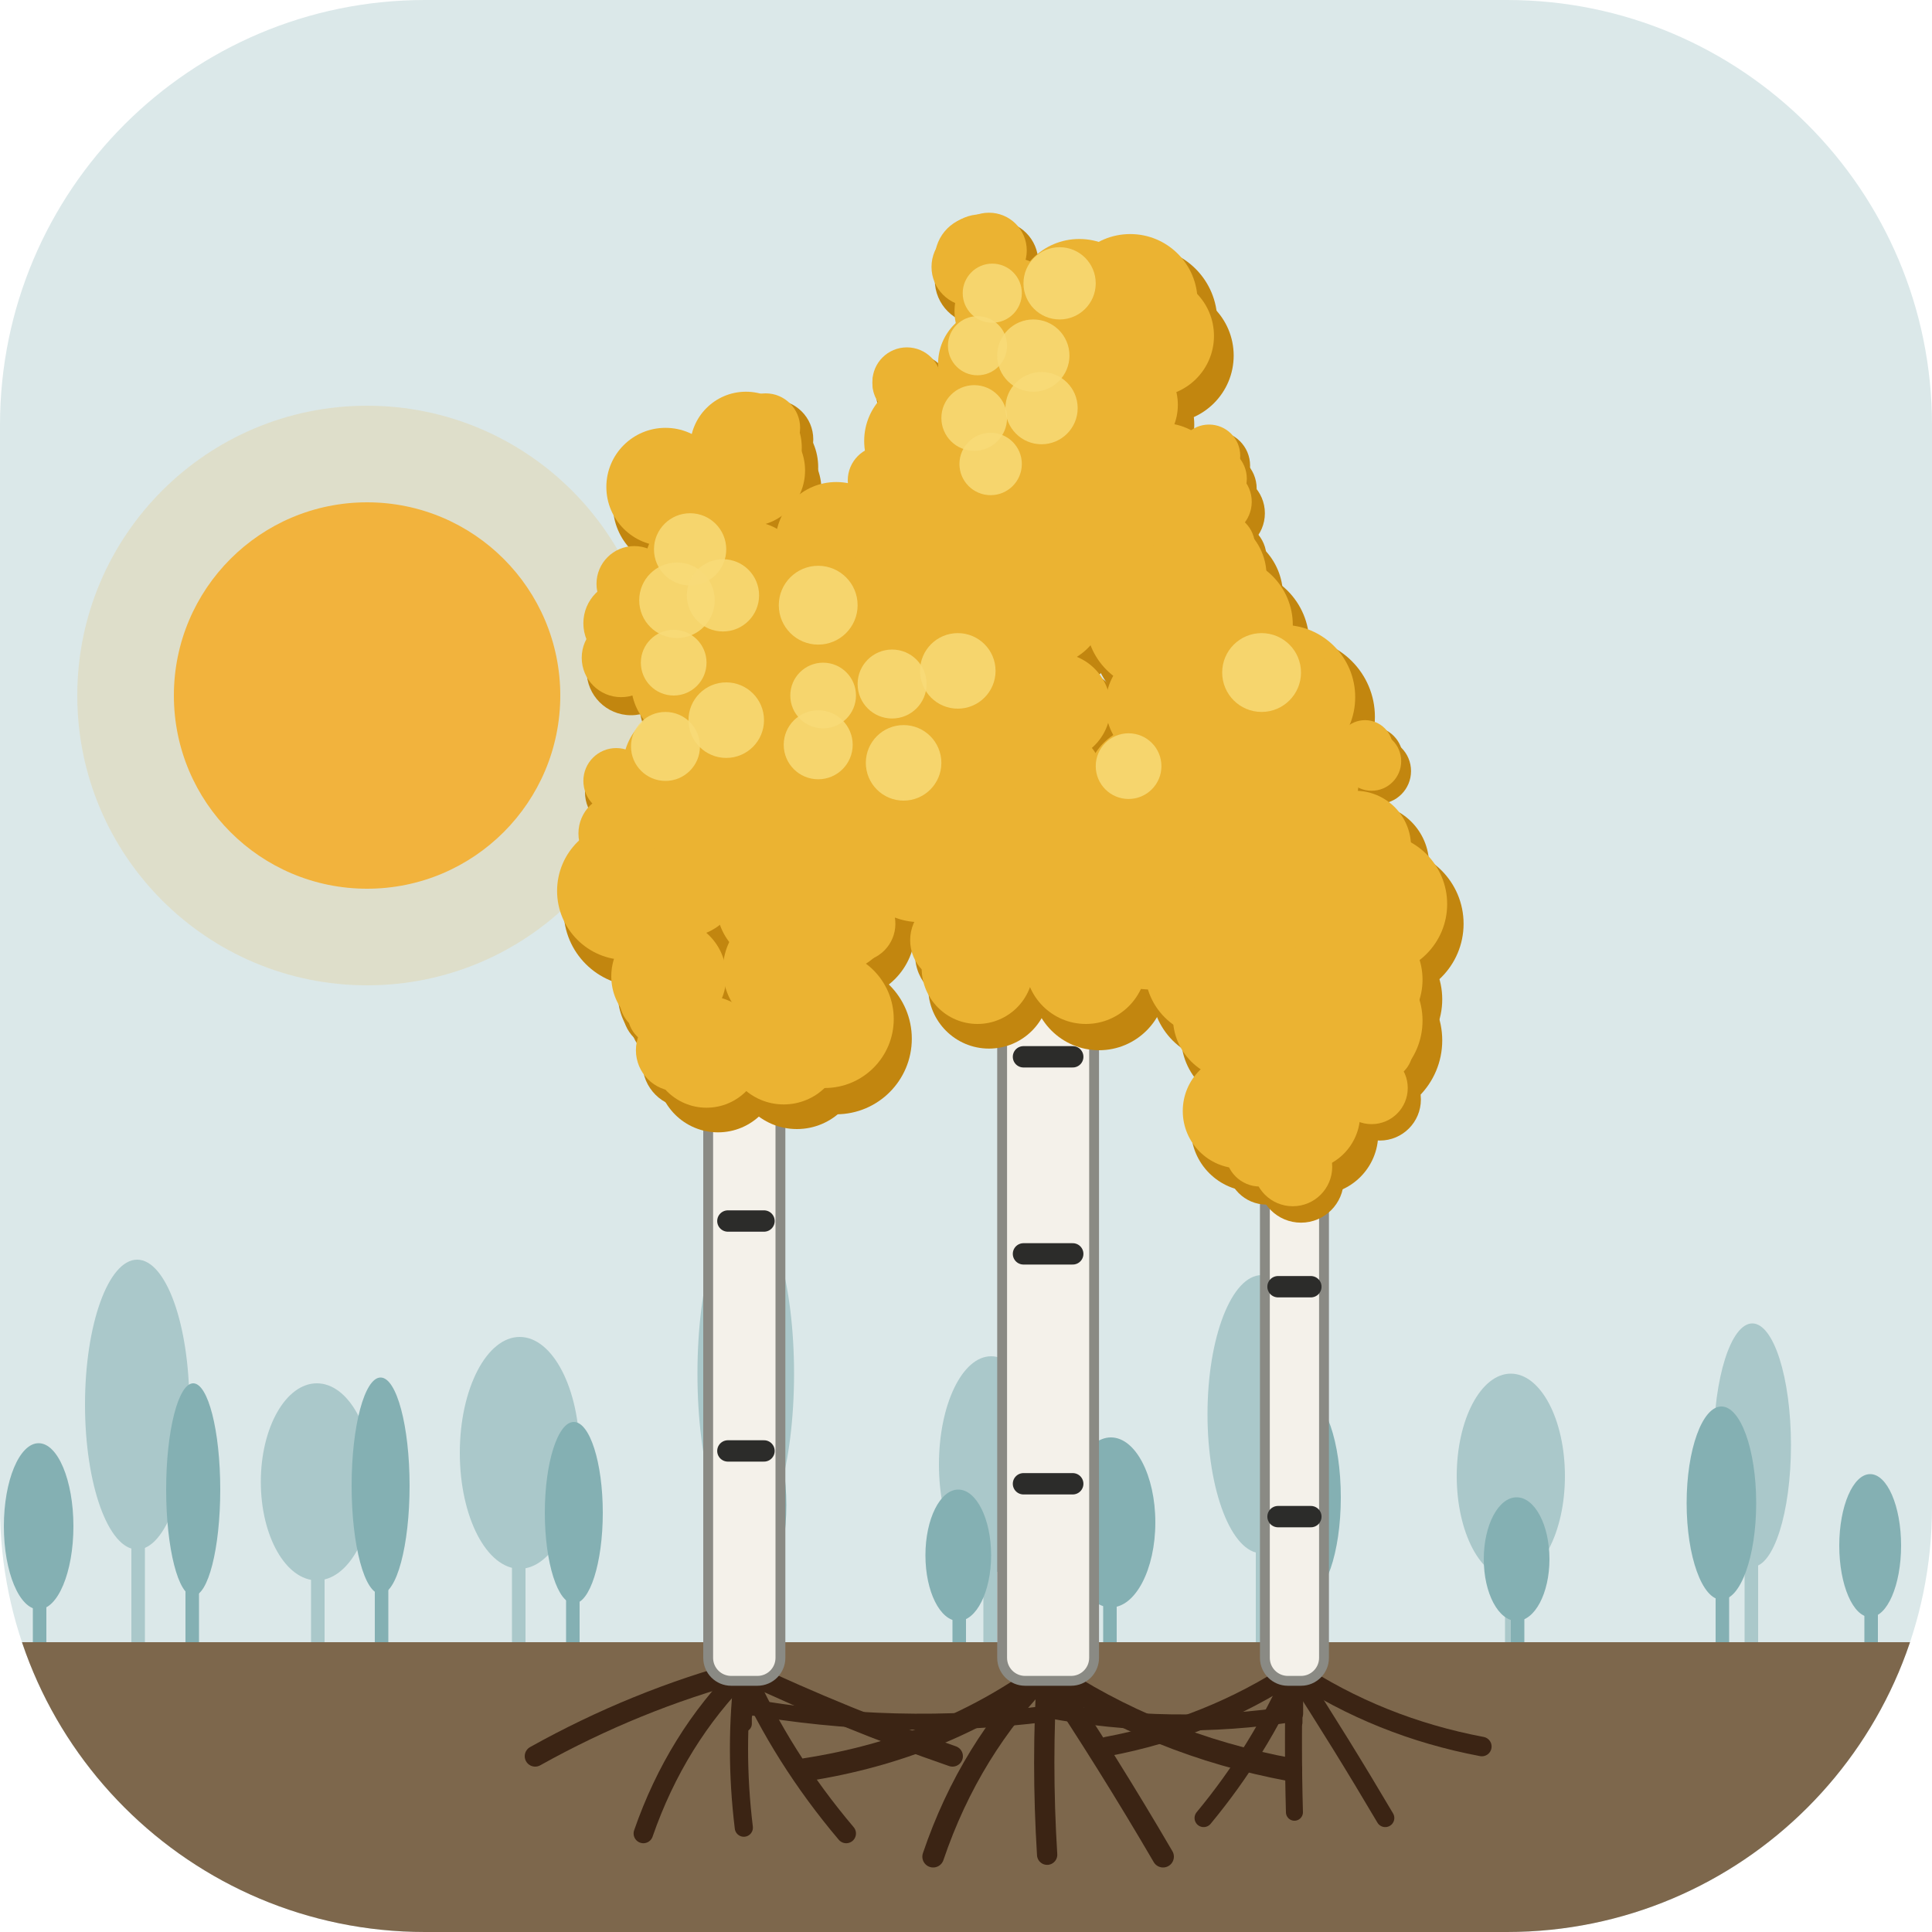
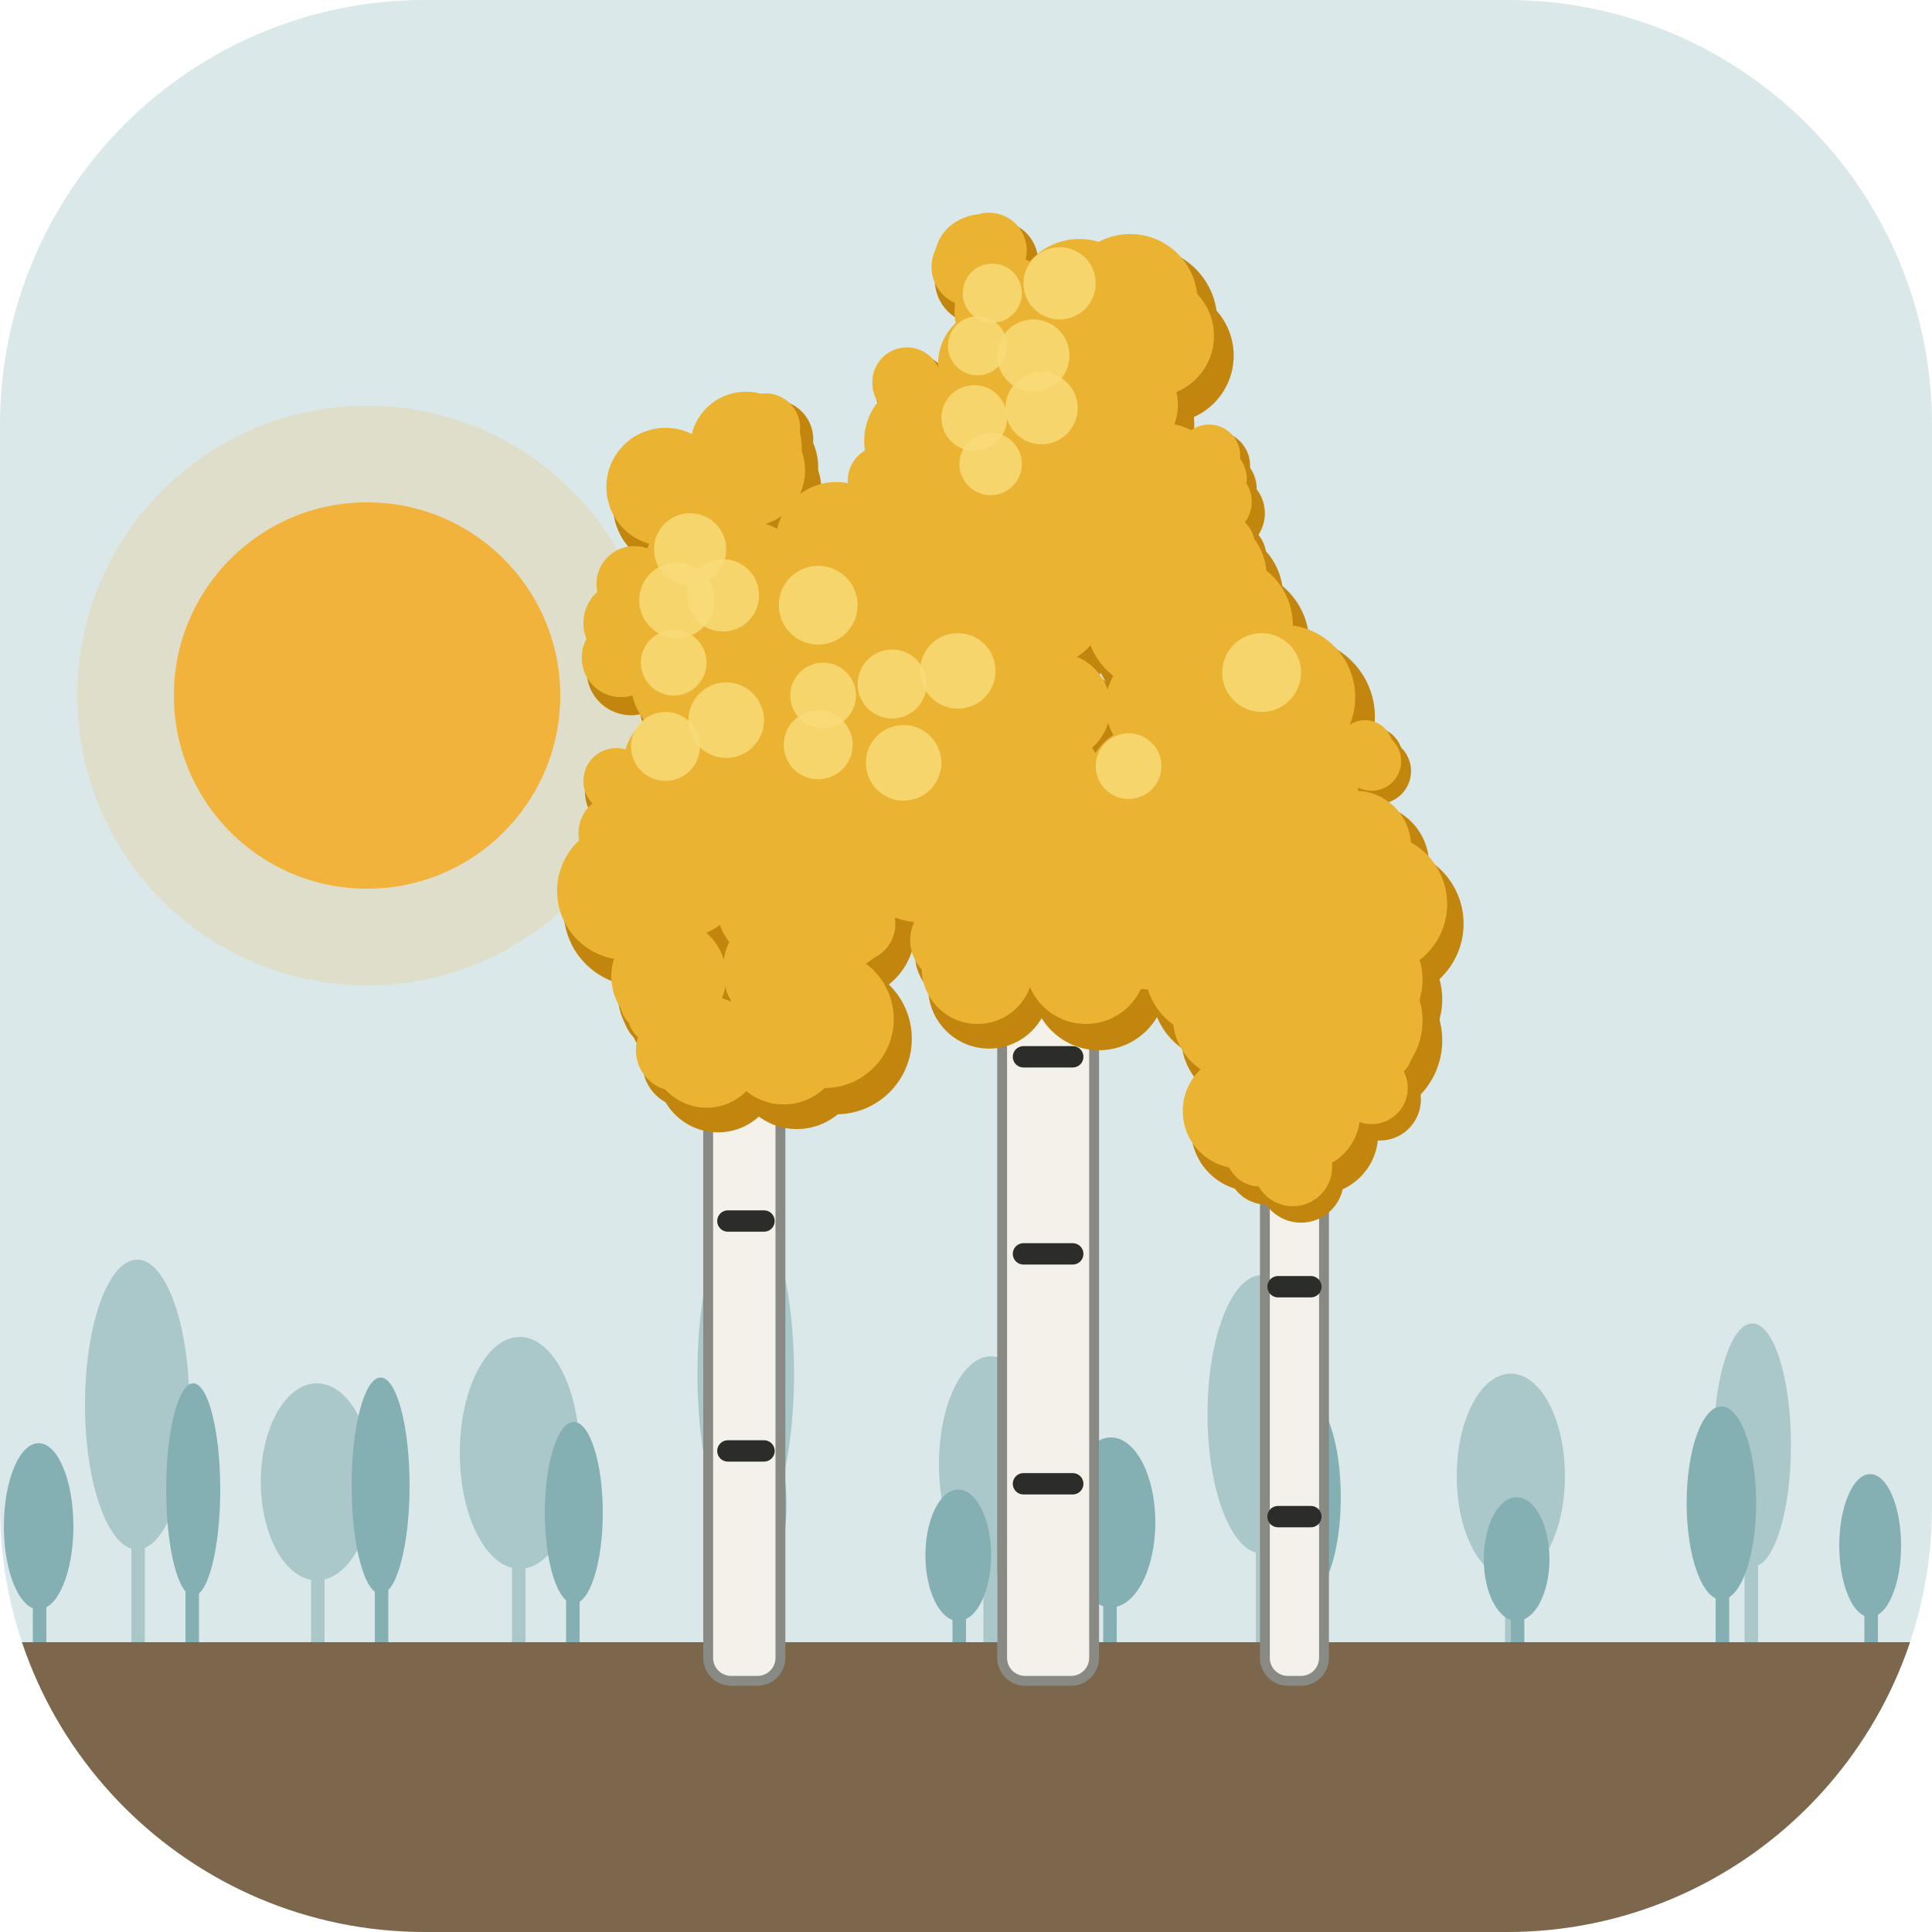
<svg xmlns="http://www.w3.org/2000/svg" width="32" height="32" viewBox="0 0 100 100" aria-hidden="true">
  <defs>
    <clipPath id="taspen32">
      <rect width="100" height="100" rx="22" />
    </clipPath>
  </defs>
  <g clip-path="url(#taspen32)">
    <rect width="100" height="100" fill="#DBE8E9" />
    <circle cx="19" cy="36" r="15" fill="#F2B33D" fill-opacity="0.18" />
    <circle cx="19" cy="36" r="10" fill="#F2B33D" />
    <g fill="#AAC8CA">
      <rect x="-4.3" y="77.1" width="0.7" height="7.9" />
      <ellipse cx="-4.0" cy="75.2" rx="2.6" ry="6.0" />
      <rect x="6.8" y="75.1" width="0.7" height="9.9" />
      <ellipse cx="7.1" cy="72.7" rx="2.7" ry="7.5" />
      <rect x="16.1" y="78.3" width="0.7" height="6.7" />
      <ellipse cx="16.4" cy="76.7" rx="2.9" ry="5.1" />
      <rect x="26.5" y="77.1" width="0.7" height="7.9" />
      <ellipse cx="26.9" cy="75.2" rx="3.1" ry="6.0" />
      <rect x="38.2" y="73.8" width="0.7" height="11.2" />
      <ellipse cx="38.6" cy="71.1" rx="2.5" ry="8.5" />
      <rect x="50.9" y="77.6" width="0.7" height="7.4" />
      <ellipse cx="51.3" cy="75.8" rx="2.7" ry="5.6" />
      <rect x="65.0" y="75.5" width="0.7" height="9.5" />
      <ellipse cx="65.3" cy="73.2" rx="2.8" ry="7.2" />
      <rect x="77.9" y="78.0" width="0.7" height="7.0" />
      <ellipse cx="78.2" cy="76.4" rx="2.8" ry="5.3" />
      <rect x="90.3" y="76.7" width="0.7" height="8.3" />
      <ellipse cx="90.7" cy="74.8" rx="2.0" ry="6.3" />
      <rect x="104.4" y="75.8" width="0.7" height="9.2" />
      <ellipse cx="104.7" cy="73.6" rx="2.8" ry="7.0" />
    </g>
    <g fill="#84B0B3">
      <rect x="1.7" y="80.4" width="0.7" height="5.6" />
      <ellipse cx="2.0" cy="79.0" rx="1.8" ry="4.3" />
      <rect x="9.6" y="78.8" width="0.7" height="7.2" />
      <ellipse cx="10.0" cy="77.1" rx="1.4" ry="5.5" />
      <rect x="19.4" y="78.7" width="0.7" height="7.3" />
      <ellipse cx="19.7" cy="76.9" rx="1.5" ry="5.6" />
      <rect x="29.3" y="79.8" width="0.7" height="6.2" />
      <ellipse cx="29.7" cy="78.3" rx="1.5" ry="4.7" />
      <rect x="38.5" y="79.4" width="0.7" height="6.6" />
      <ellipse cx="38.8" cy="77.9" rx="1.9" ry="5.0" />
      <rect x="49.3" y="81.5" width="0.7" height="4.5" />
      <ellipse cx="49.6" cy="80.5" rx="1.7" ry="3.4" />
      <rect x="57.1" y="80.2" width="0.7" height="5.8" />
      <ellipse cx="57.5" cy="78.8" rx="2.3" ry="4.4" />
      <rect x="67.3" y="79.2" width="0.7" height="6.8" />
      <ellipse cx="67.6" cy="77.5" rx="1.8" ry="5.2" />
      <rect x="78.2" y="81.8" width="0.7" height="4.2" />
      <ellipse cx="78.5" cy="80.7" rx="1.7" ry="3.2" />
      <rect x="88.8" y="79.4" width="0.7" height="6.6" />
      <ellipse cx="89.1" cy="77.8" rx="1.8" ry="5.0" />
      <rect x="96.5" y="81.1" width="0.7" height="4.9" />
      <ellipse cx="96.8" cy="80.0" rx="1.6" ry="3.7" />
    </g>
    <rect x="0" y="85" width="100" height="15" fill="#7D674C" />
-     <path d="M38.5 86.5Q43.8 89.0 49.3 90.9" stroke="#3B2414" stroke-width="1.08" fill="none" stroke-linecap="round" />
-     <path d="M38.5 86.5Q32.9 88.0 27.7 90.9" stroke="#3B2414" stroke-width="1.08" fill="none" stroke-linecap="round" />
-     <path d="M38.5 86.5Q40.5 91.0 43.8 94.9" stroke="#3B2414" stroke-width="1.01" fill="none" stroke-linecap="round" />
-     <path d="M38.5 86.5Q35.0 90.0 33.3 94.9" stroke="#3B2414" stroke-width="1.01" fill="none" stroke-linecap="round" />
-     <path d="M38.5 86.5Q38.0 90.5 38.5 94.6" stroke="#3B2414" stroke-width="0.94" fill="none" stroke-linecap="round" />
-     <path d="M54.2 86.5Q59.8 90.3 66.8 91.6" stroke="#3B2414" stroke-width="1.20" fill="none" stroke-linecap="round" />
-     <path d="M54.2 86.5Q48.8 90.5 41.7 91.6" stroke="#3B2414" stroke-width="1.20" fill="none" stroke-linecap="round" />
-     <path d="M54.2 86.5Q57.4 91.3 60.2 96.1" stroke="#3B2414" stroke-width="1.12" fill="none" stroke-linecap="round" />
-     <path d="M54.2 86.5Q50.2 90.5 48.3 96.1" stroke="#3B2414" stroke-width="1.12" fill="none" stroke-linecap="round" />
-     <path d="M54.2 86.5Q53.9 91.2 54.2 96.0" stroke="#3B2414" stroke-width="1.05" fill="none" stroke-linecap="round" />
-     <path d="M67.0 86.5Q71.4 89.4 76.7 90.4" stroke="#3B2414" stroke-width="1.01" fill="none" stroke-linecap="round" />
-     <path d="M67.0 86.5Q62.6 89.4 57.3 90.4" stroke="#3B2414" stroke-width="1.01" fill="none" stroke-linecap="round" />
-     <path d="M67.0 86.5Q69.4 90.2 71.7 94.1" stroke="#3B2414" stroke-width="0.94" fill="none" stroke-linecap="round" />
-     <path d="M67.0 86.5Q65.2 90.6 62.3 94.1" stroke="#3B2414" stroke-width="0.94" fill="none" stroke-linecap="round" />
-     <path d="M67.0 86.5Q66.9 90.2 67.0 93.8" stroke="#3B2414" stroke-width="0.88" fill="none" stroke-linecap="round" />
-     <path d="M38.5 88.8Q38.5 89.7 38.5 88.7M38.5 88.3Q46.4 89.7 54.2 88.7M54.2 88.5Q60.6 89.7 67.0 88.7M67.0 88.5Q67.0 89.7 67.0 88.7" stroke="#3B2414" stroke-width="0.83" fill="none" stroke-linecap="round" />
-     <path d="M38.5 86.5V88.7" stroke="#3B2414" stroke-width="0.90" stroke-linecap="round" />
-     <path d="M54.2 86.5V88.7" stroke="#3B2414" stroke-width="0.90" stroke-linecap="round" />
-     <path d="M67.0 86.5V88.7" stroke="#3B2414" stroke-width="0.90" stroke-linecap="round" />
    <g transform="translate(7.5 10.5) scale(0.85)">
      <rect x="34.3" y="40" width="4.4" height="50" rx="1.4" fill="#F4F1EA" stroke="#8A8A84" stroke-width="0.6" />
      <rect x="52.2" y="30" width="5.6" height="60" rx="1.4" fill="#F4F1EA" stroke="#8A8A84" stroke-width="0.6" />
      <rect x="68.2" y="50" width="3.6" height="40" rx="1.4" fill="#F4F1EA" stroke="#8A8A84" stroke-width="0.6" />
      <g fill="#C2860F">
        <circle cx="53.3" cy="7.8" r="3.6" />
        <circle cx="57.7" cy="7.4" r="4.4" />
        <circle cx="60.8" cy="7.2" r="4.5" />
        <circle cx="52.5" cy="11.0" r="3.7" />
        <circle cx="56.1" cy="11.7" r="4.3" />
        <circle cx="62.2" cy="9.3" r="4.1" />
        <circle cx="37.3" cy="16.1" r="3.7" />
        <circle cx="48.4" cy="15.7" r="4.2" />
        <circle cx="52.4" cy="15.5" r="3.9" />
        <circle cx="56.6" cy="15.0" r="4.4" />
        <circle cx="60.2" cy="13.5" r="3.7" />
        <circle cx="32.4" cy="18.4" r="3.9" />
        <circle cx="37.5" cy="17.5" r="3.7" />
        <circle cx="48.1" cy="17.9" r="3.8" />
        <circle cx="53.3" cy="18.2" r="3.8" />
        <circle cx="56.8" cy="19.4" r="4.2" />
        <circle cx="62.7" cy="18.5" r="4.2" />
        <circle cx="35.2" cy="23.5" r="4.3" />
        <circle cx="37.5" cy="24.0" r="3.7" />
        <circle cx="42.9" cy="21.9" r="4.0" />
        <circle cx="47.2" cy="22.7" r="4.5" />
        <circle cx="52.5" cy="22.2" r="4.6" />
        <circle cx="57.7" cy="23.9" r="3.6" />
        <circle cx="61.9" cy="24.1" r="3.9" />
        <circle cx="65.3" cy="23.9" r="4.0" />
        <circle cx="34.5" cy="26.7" r="4.5" />
        <circle cx="37.2" cy="26.4" r="4.4" />
        <circle cx="43.1" cy="27.1" r="4.7" />
        <circle cx="47.1" cy="26.2" r="3.6" />
        <circle cx="52.3" cy="26.5" r="4.2" />
        <circle cx="55.5" cy="25.7" r="4.0" />
        <circle cx="62.4" cy="26.5" r="4.7" />
        <circle cx="66.4" cy="26.8" r="4.5" />
        <circle cx="34.1" cy="30.4" r="4.0" />
        <circle cx="38.6" cy="32.6" r="4.4" />
        <circle cx="43.2" cy="32.3" r="4.0" />
        <circle cx="47.4" cy="31.8" r="4.3" />
        <circle cx="51.5" cy="31.0" r="4.6" />
        <circle cx="56.2" cy="31.9" r="3.6" />
        <circle cx="62.9" cy="31.8" r="4.0" />
        <circle cx="67.6" cy="32.2" r="3.6" />
        <circle cx="70.1" cy="31.3" r="4.8" />
        <circle cx="33.6" cy="35.6" r="4.1" />
        <circle cx="37.4" cy="34.0" r="4.6" />
        <circle cx="42.9" cy="35.4" r="4.2" />
        <circle cx="48.3" cy="36.6" r="4.6" />
        <circle cx="53.0" cy="35.0" r="3.8" />
        <circle cx="55.8" cy="36.5" r="3.6" />
        <circle cx="61.8" cy="36.6" r="4.0" />
        <circle cx="65.9" cy="35.2" r="4.8" />
        <circle cx="71.4" cy="36.4" r="3.6" />
        <circle cx="34.6" cy="40.8" r="4.5" />
        <circle cx="39.7" cy="39.4" r="4.3" />
        <circle cx="44.0" cy="39.5" r="3.7" />
        <circle cx="48.0" cy="40.7" r="4.7" />
        <circle cx="51.3" cy="39.2" r="3.9" />
        <circle cx="56.5" cy="40.9" r="4.1" />
        <circle cx="61.0" cy="38.9" r="4.1" />
        <circle cx="66.7" cy="39.1" r="3.8" />
        <circle cx="70.0" cy="38.9" r="4.7" />
        <circle cx="74.5" cy="40.3" r="3.7" />
        <circle cx="30.1" cy="43.1" r="4.6" />
        <circle cx="33.7" cy="42.5" r="3.7" />
        <circle cx="39.4" cy="43.9" r="4.2" />
        <circle cx="42.7" cy="44.3" r="4.2" />
        <circle cx="51.8" cy="44.8" r="4.3" />
        <circle cx="57.8" cy="42.6" r="4.5" />
        <circle cx="61.9" cy="44.8" r="4.7" />
        <circle cx="66.4" cy="44.0" r="4.5" />
        <circle cx="70.1" cy="43.9" r="4.6" />
        <circle cx="75.7" cy="43.9" r="4.6" />
        <circle cx="32.6" cy="48.2" r="3.8" />
        <circle cx="39.9" cy="47.8" r="4.2" />
        <circle cx="51.4" cy="47.8" r="3.7" />
        <circle cx="58.1" cy="47.5" r="4.1" />
        <circle cx="65.7" cy="47.9" r="4.4" />
        <circle cx="69.9" cy="46.8" r="4.7" />
        <circle cx="74.5" cy="48.5" r="4.5" />
        <circle cx="34.9" cy="52.9" r="3.7" />
        <circle cx="39.7" cy="52.5" r="3.9" />
        <circle cx="42.1" cy="50.9" r="4.6" />
        <circle cx="67.2" cy="50.8" r="4.1" />
        <circle cx="70.9" cy="51.1" r="3.6" />
        <circle cx="74.2" cy="51.0" r="4.8" />
        <circle cx="67.5" cy="56.4" r="3.8" />
        <circle cx="71.4" cy="56.7" r="3.7" />
        <circle cx="29.1" cy="35.9" r="2.3" />
        <circle cx="41.2" cy="52.1" r="2.4" />
        <circle cx="31.7" cy="50.0" r="2.1" />
        <circle cx="32.3" cy="18.4" r="2.6" />
        <circle cx="44.6" cy="29.1" r="2.9" />
        <circle cx="29.4" cy="39.2" r="2.6" />
        <circle cx="31.4" cy="49.2" r="2.3" />
        <circle cx="29.9" cy="26.5" r="2.9" />
        <circle cx="44.5" cy="40.1" r="2.4" />
        <circle cx="33.0" cy="52.4" r="2.7" />
        <circle cx="44.4" cy="28.4" r="2.4" />
        <circle cx="43.9" cy="44.6" r="2.5" />
        <circle cx="30.3" cy="24.0" r="2.6" />
        <circle cx="38.3" cy="14.4" r="2.4" />
        <circle cx="29.6" cy="28.5" r="2.7" />
        <circle cx="66.0" cy="29.7" r="2.1" />
        <circle cx="51.5" cy="4.1" r="2.9" />
        <circle cx="65.5" cy="17.4" r="2.2" />
        <circle cx="66.1" cy="21.6" r="2.2" />
        <circle cx="45.1" cy="32.5" r="2.1" />
        <circle cx="46.8" cy="11.5" r="2.3" />
        <circle cx="51.3" cy="4.3" r="2.9" />
        <circle cx="63.0" cy="42.7" r="2.6" />
        <circle cx="46.8" cy="11.6" r="2.2" />
        <circle cx="66.1" cy="31.0" r="2.9" />
        <circle cx="51.9" cy="3.6" r="2.5" />
        <circle cx="64.2" cy="40.0" r="2.8" />
        <circle cx="46.8" cy="39.7" r="2.4" />
        <circle cx="45.4" cy="17.6" r="2.4" />
        <circle cx="65.8" cy="18.9" r="2.4" />
        <circle cx="50.8" cy="4.7" r="2.7" />
        <circle cx="65.2" cy="16.0" r="2.1" />
        <circle cx="49.8" cy="45.8" r="2.9" />
        <circle cx="65.5" cy="35.6" r="2.3" />
        <circle cx="75.1" cy="34.6" r="2.0" />
        <circle cx="70.3" cy="59.3" r="2.0" />
        <circle cx="67.4" cy="31.8" r="2.4" />
        <circle cx="68.3" cy="58.6" r="2.4" />
        <circle cx="70.4" cy="59.5" r="2.6" />
        <circle cx="70.8" cy="30.0" r="2.3" />
        <circle cx="74.7" cy="33.8" r="1.9" />
        <circle cx="64.6" cy="38.7" r="2.1" />
        <circle cx="75.2" cy="54.6" r="2.5" />
        <circle cx="75.8" cy="52.2" r="2.0" />
      </g>
      <g fill="#EBB332">
        <circle cx="52.6" cy="6.6" r="3.3" />
        <circle cx="56.9" cy="6.2" r="4.0" />
        <circle cx="60.0" cy="6.0" r="4.1" />
        <circle cx="51.7" cy="9.8" r="3.4" />
        <circle cx="55.3" cy="10.6" r="4.0" />
        <circle cx="61.4" cy="8.1" r="3.7" />
        <circle cx="36.6" cy="14.9" r="3.4" />
        <circle cx="47.6" cy="14.5" r="3.8" />
        <circle cx="51.6" cy="14.3" r="3.6" />
        <circle cx="55.8" cy="13.8" r="4.0" />
        <circle cx="59.5" cy="12.3" r="3.4" />
        <circle cx="31.7" cy="17.3" r="3.6" />
        <circle cx="36.8" cy="16.3" r="3.4" />
        <circle cx="47.3" cy="16.8" r="3.5" />
        <circle cx="52.5" cy="17.0" r="3.5" />
        <circle cx="56.1" cy="18.2" r="3.9" />
        <circle cx="61.9" cy="17.3" r="3.9" />
        <circle cx="34.4" cy="22.3" r="4.0" />
        <circle cx="36.8" cy="22.8" r="3.4" />
        <circle cx="42.1" cy="20.7" r="3.7" />
        <circle cx="46.4" cy="21.6" r="4.1" />
        <circle cx="51.7" cy="21.0" r="4.2" />
        <circle cx="56.9" cy="22.8" r="3.3" />
        <circle cx="61.2" cy="23.0" r="3.6" />
        <circle cx="64.6" cy="22.7" r="3.7" />
        <circle cx="33.7" cy="25.6" r="4.2" />
        <circle cx="36.5" cy="25.2" r="4.0" />
        <circle cx="42.3" cy="25.9" r="4.4" />
        <circle cx="46.3" cy="25.0" r="3.3" />
        <circle cx="51.5" cy="25.4" r="3.8" />
        <circle cx="54.8" cy="24.5" r="3.7" />
        <circle cx="61.6" cy="25.4" r="4.3" />
        <circle cx="65.7" cy="25.7" r="4.2" />
        <circle cx="33.3" cy="29.2" r="3.7" />
        <circle cx="37.9" cy="31.4" r="4.1" />
        <circle cx="42.4" cy="31.2" r="3.6" />
        <circle cx="46.6" cy="30.6" r="3.9" />
        <circle cx="50.8" cy="29.8" r="4.2" />
        <circle cx="55.5" cy="30.7" r="3.3" />
        <circle cx="62.2" cy="30.6" r="3.7" />
        <circle cx="66.9" cy="31.0" r="3.4" />
        <circle cx="69.3" cy="30.1" r="4.4" />
        <circle cx="32.9" cy="34.4" r="3.8" />
        <circle cx="36.7" cy="32.9" r="4.2" />
        <circle cx="42.2" cy="34.2" r="3.8" />
        <circle cx="47.5" cy="35.4" r="4.2" />
        <circle cx="52.3" cy="33.8" r="3.5" />
        <circle cx="55.0" cy="35.3" r="3.4" />
        <circle cx="61.0" cy="35.5" r="3.7" />
        <circle cx="65.1" cy="34.0" r="4.4" />
        <circle cx="70.6" cy="35.3" r="3.3" />
        <circle cx="33.8" cy="39.6" r="4.1" />
        <circle cx="38.9" cy="38.2" r="3.9" />
        <circle cx="43.2" cy="38.3" r="3.4" />
        <circle cx="47.2" cy="39.5" r="4.3" />
        <circle cx="50.5" cy="38.1" r="3.5" />
        <circle cx="55.8" cy="39.8" r="3.8" />
        <circle cx="60.3" cy="37.8" r="3.8" />
        <circle cx="66.0" cy="38.0" r="3.5" />
        <circle cx="69.3" cy="37.7" r="4.3" />
        <circle cx="73.7" cy="39.2" r="3.4" />
        <circle cx="29.3" cy="41.9" r="4.2" />
        <circle cx="32.9" cy="41.3" r="3.4" />
        <circle cx="38.6" cy="42.7" r="3.8" />
        <circle cx="41.9" cy="43.1" r="3.8" />
        <circle cx="51.1" cy="43.6" r="3.9" />
        <circle cx="57.0" cy="41.5" r="4.1" />
        <circle cx="61.2" cy="43.6" r="4.3" />
        <circle cx="65.6" cy="42.9" r="4.2" />
        <circle cx="69.4" cy="42.7" r="4.2" />
        <circle cx="75.0" cy="42.7" r="4.3" />
        <circle cx="31.9" cy="47.1" r="3.5" />
        <circle cx="39.1" cy="46.7" r="3.9" />
        <circle cx="50.7" cy="46.6" r="3.4" />
        <circle cx="57.3" cy="46.3" r="3.7" />
        <circle cx="65.0" cy="46.7" r="4.1" />
        <circle cx="69.2" cy="45.7" r="4.3" />
        <circle cx="73.7" cy="47.3" r="4.1" />
        <circle cx="34.2" cy="51.7" r="3.4" />
        <circle cx="38.9" cy="51.3" r="3.6" />
        <circle cx="41.4" cy="49.7" r="4.2" />
        <circle cx="66.4" cy="49.6" r="3.8" />
        <circle cx="70.1" cy="49.9" r="3.3" />
        <circle cx="73.4" cy="49.8" r="4.4" />
        <circle cx="66.7" cy="55.3" r="3.5" />
        <circle cx="70.6" cy="55.5" r="3.4" />
        <circle cx="28.7" cy="35.2" r="2.0" />
        <circle cx="40.7" cy="51.4" r="2.1" />
        <circle cx="31.3" cy="49.4" r="1.9" />
        <circle cx="31.7" cy="17.6" r="2.3" />
        <circle cx="44.0" cy="28.2" r="2.6" />
        <circle cx="28.8" cy="38.4" r="2.4" />
        <circle cx="31.0" cy="48.5" r="2.1" />
        <circle cx="29.3" cy="25.6" r="2.6" />
        <circle cx="44.1" cy="39.4" r="2.1" />
        <circle cx="32.4" cy="51.6" r="2.5" />
        <circle cx="44.0" cy="27.7" r="2.1" />
        <circle cx="43.4" cy="43.9" r="2.3" />
        <circle cx="29.8" cy="23.2" r="2.3" />
        <circle cx="37.8" cy="13.7" r="2.1" />
        <circle cx="29.0" cy="27.7" r="2.4" />
        <circle cx="65.6" cy="29.0" r="1.9" />
        <circle cx="50.9" cy="3.3" r="2.6" />
        <circle cx="65.1" cy="16.8" r="2.0" />
        <circle cx="65.6" cy="20.9" r="2.0" />
        <circle cx="44.7" cy="31.9" r="1.9" />
        <circle cx="46.4" cy="10.9" r="2.1" />
        <circle cx="50.7" cy="3.4" r="2.6" />
        <circle cx="62.5" cy="41.9" r="2.3" />
        <circle cx="46.3" cy="11.0" r="2.0" />
        <circle cx="65.5" cy="30.2" r="2.6" />
        <circle cx="51.4" cy="2.9" r="2.3" />
        <circle cx="63.6" cy="39.1" r="2.6" />
        <circle cx="46.3" cy="38.9" r="2.1" />
        <circle cx="44.9" cy="16.9" r="2.1" />
        <circle cx="65.3" cy="18.2" r="2.1" />
        <circle cx="50.3" cy="3.9" r="2.4" />
        <circle cx="64.8" cy="15.4" r="1.9" />
        <circle cx="49.2" cy="44.9" r="2.6" />
        <circle cx="65.0" cy="34.9" r="2.1" />
        <circle cx="74.7" cy="34.0" r="1.8" />
        <circle cx="69.9" cy="58.7" r="1.8" />
        <circle cx="67.0" cy="31.1" r="2.2" />
        <circle cx="67.9" cy="57.8" r="2.1" />
        <circle cx="69.9" cy="58.7" r="2.4" />
        <circle cx="70.4" cy="29.3" r="2.1" />
        <circle cx="74.3" cy="33.2" r="1.7" />
        <circle cx="64.2" cy="38.1" r="1.8" />
        <circle cx="74.7" cy="53.9" r="2.2" />
        <circle cx="75.4" cy="51.6" r="1.8" />
      </g>
      <g fill="#F8DA78" fill-opacity="0.85">
        <circle cx="51.6" cy="5.5" r="1.8" />
        <circle cx="55.7" cy="4.9" r="2.2" />
        <circle cx="50.7" cy="8.7" r="1.8" />
        <circle cx="54.1" cy="9.3" r="2.2" />
        <circle cx="50.5" cy="13.1" r="2.0" />
        <circle cx="54.6" cy="12.5" r="2.2" />
        <circle cx="51.5" cy="15.9" r="1.9" />
        <circle cx="33.2" cy="21.1" r="2.2" />
        <circle cx="32.4" cy="24.2" r="2.3" />
        <circle cx="35.2" cy="23.9" r="2.2" />
        <circle cx="41.0" cy="24.5" r="2.4" />
        <circle cx="32.2" cy="28.0" r="2.0" />
        <circle cx="41.3" cy="30.0" r="2.0" />
        <circle cx="45.5" cy="29.3" r="2.1" />
        <circle cx="49.5" cy="28.5" r="2.3" />
        <circle cx="68.0" cy="28.6" r="2.4" />
        <circle cx="31.7" cy="33.1" r="2.1" />
        <circle cx="35.4" cy="31.5" r="2.3" />
        <circle cx="41.0" cy="33.0" r="2.1" />
        <circle cx="46.2" cy="34.1" r="2.3" />
        <circle cx="59.9" cy="34.3" r="2.0" />
      </g>
      <path d="M35.5 62h2.2M35.5 76h2.2M53.5 52h3M53.5 64h3M53.5 78h3M69 66h2M69 80h2" stroke="#2C2C2A" stroke-width="1.3" stroke-linecap="round" />
    </g>
  </g>
</svg>
